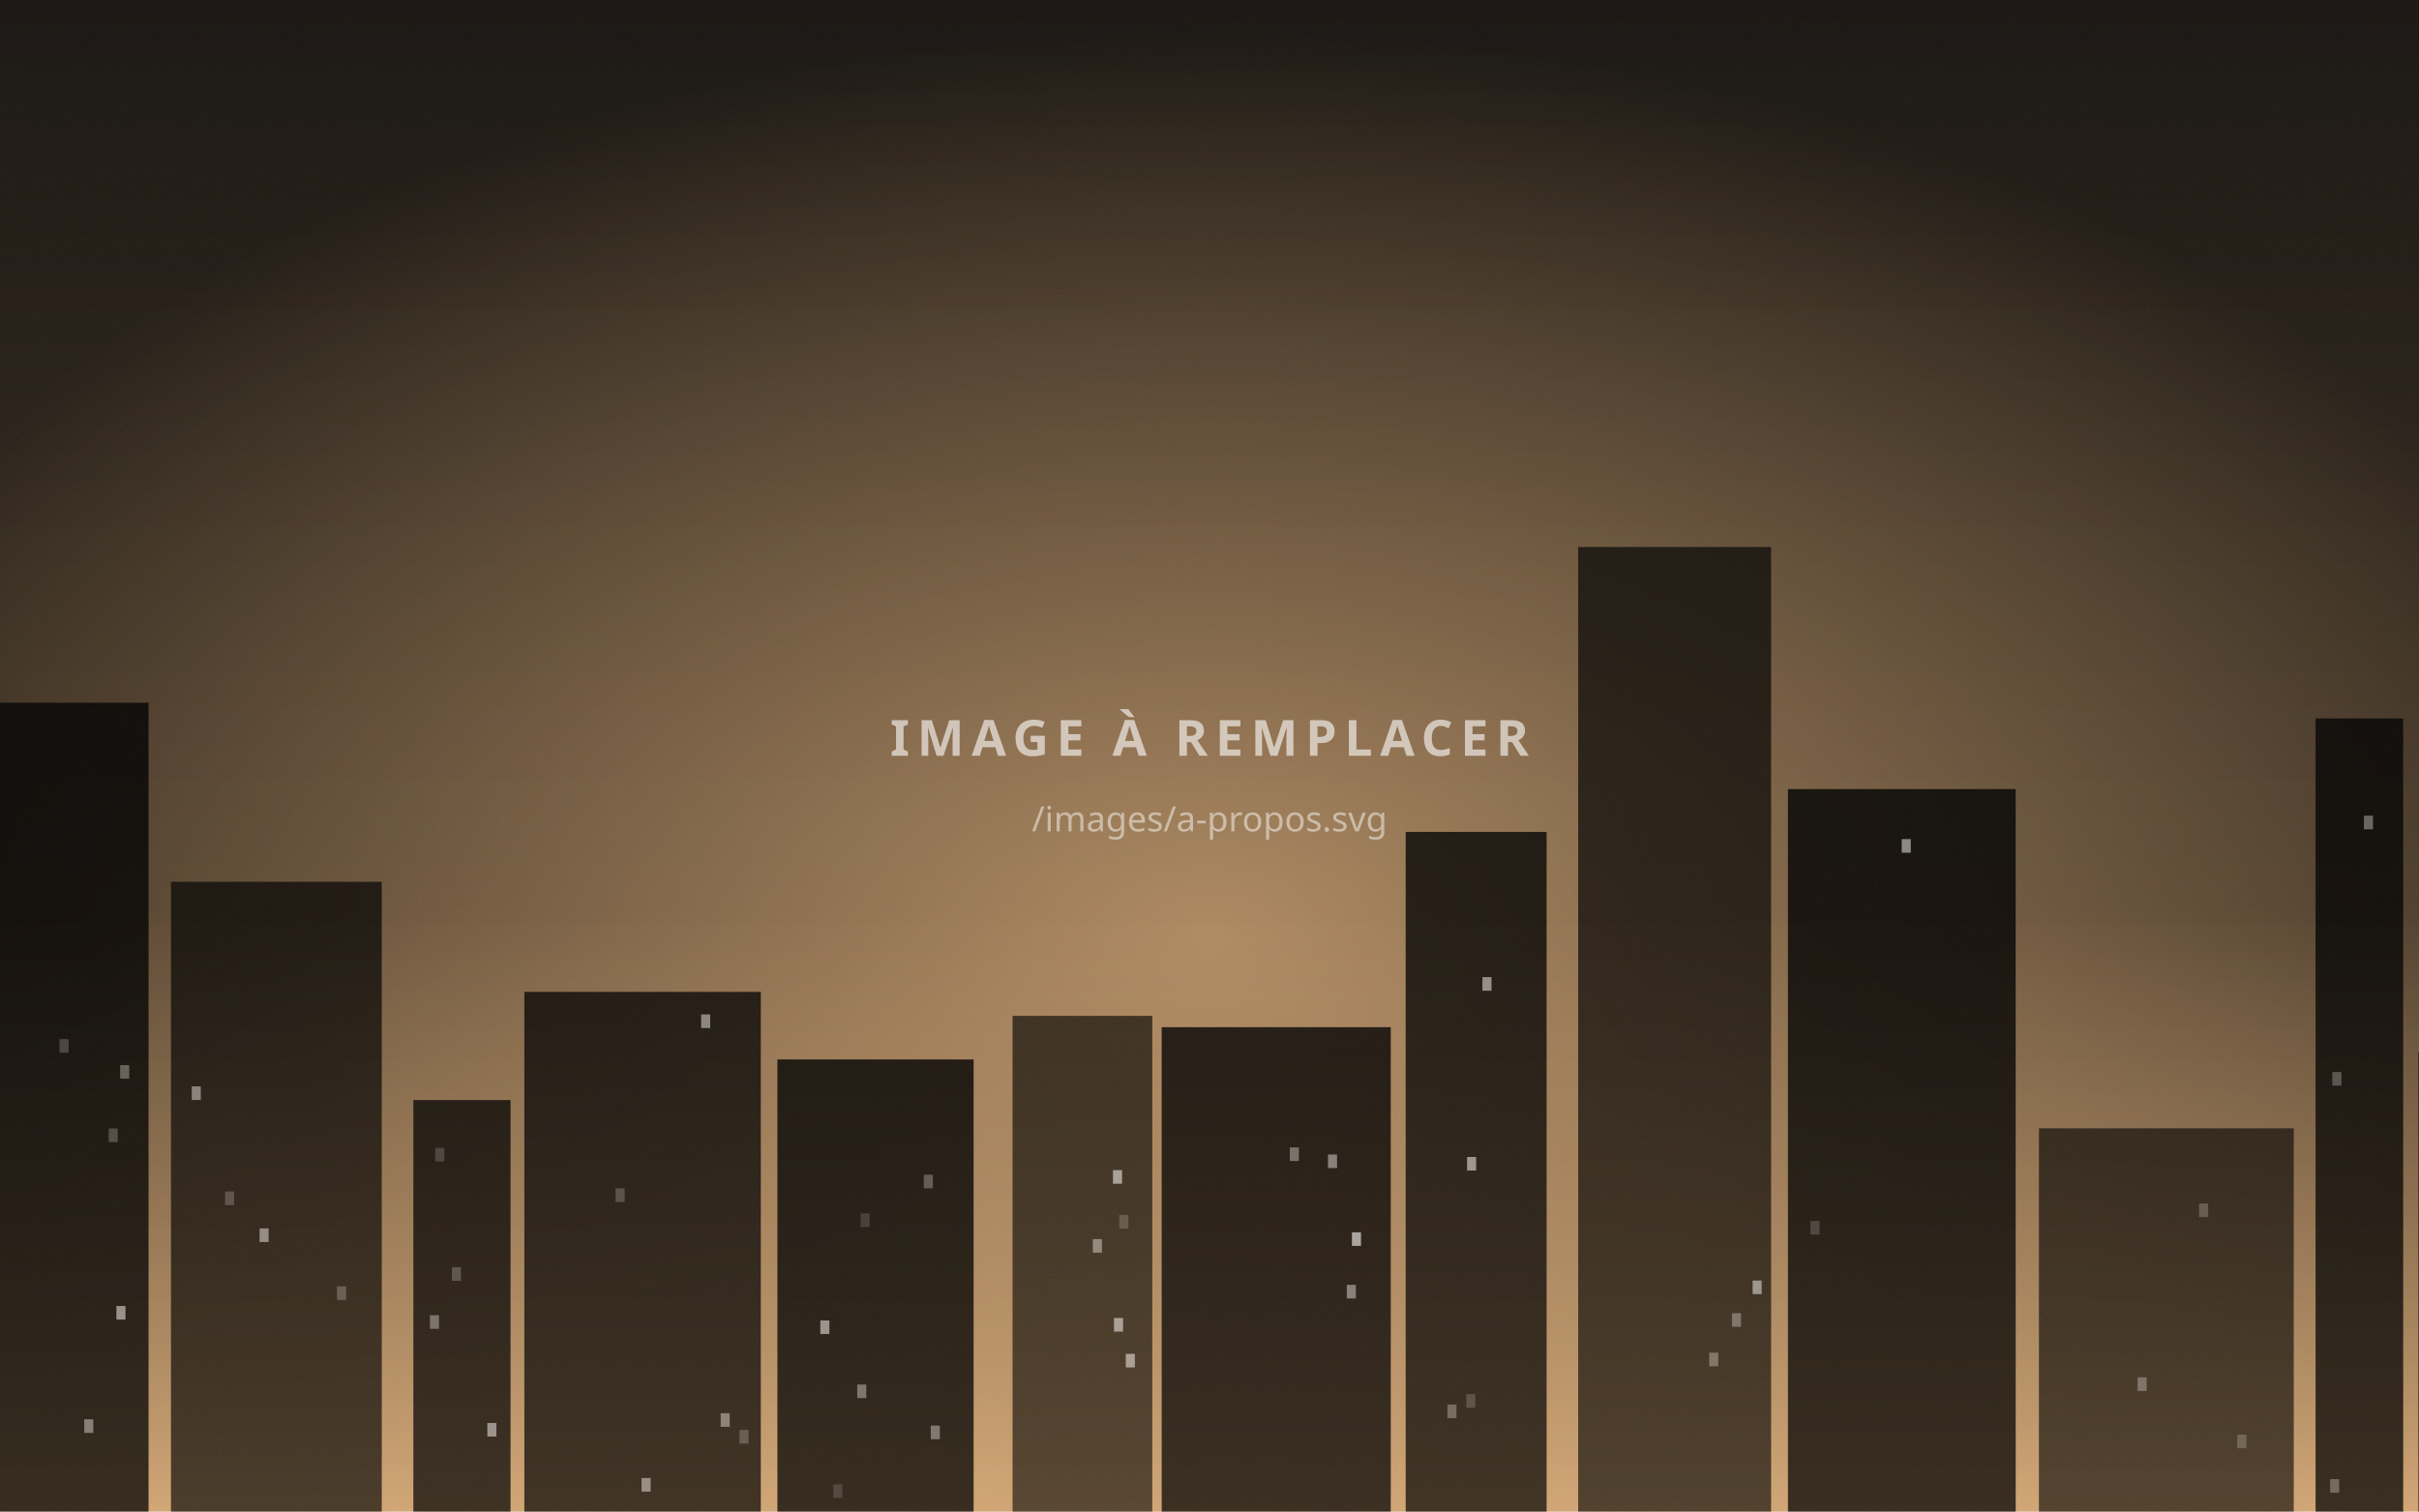
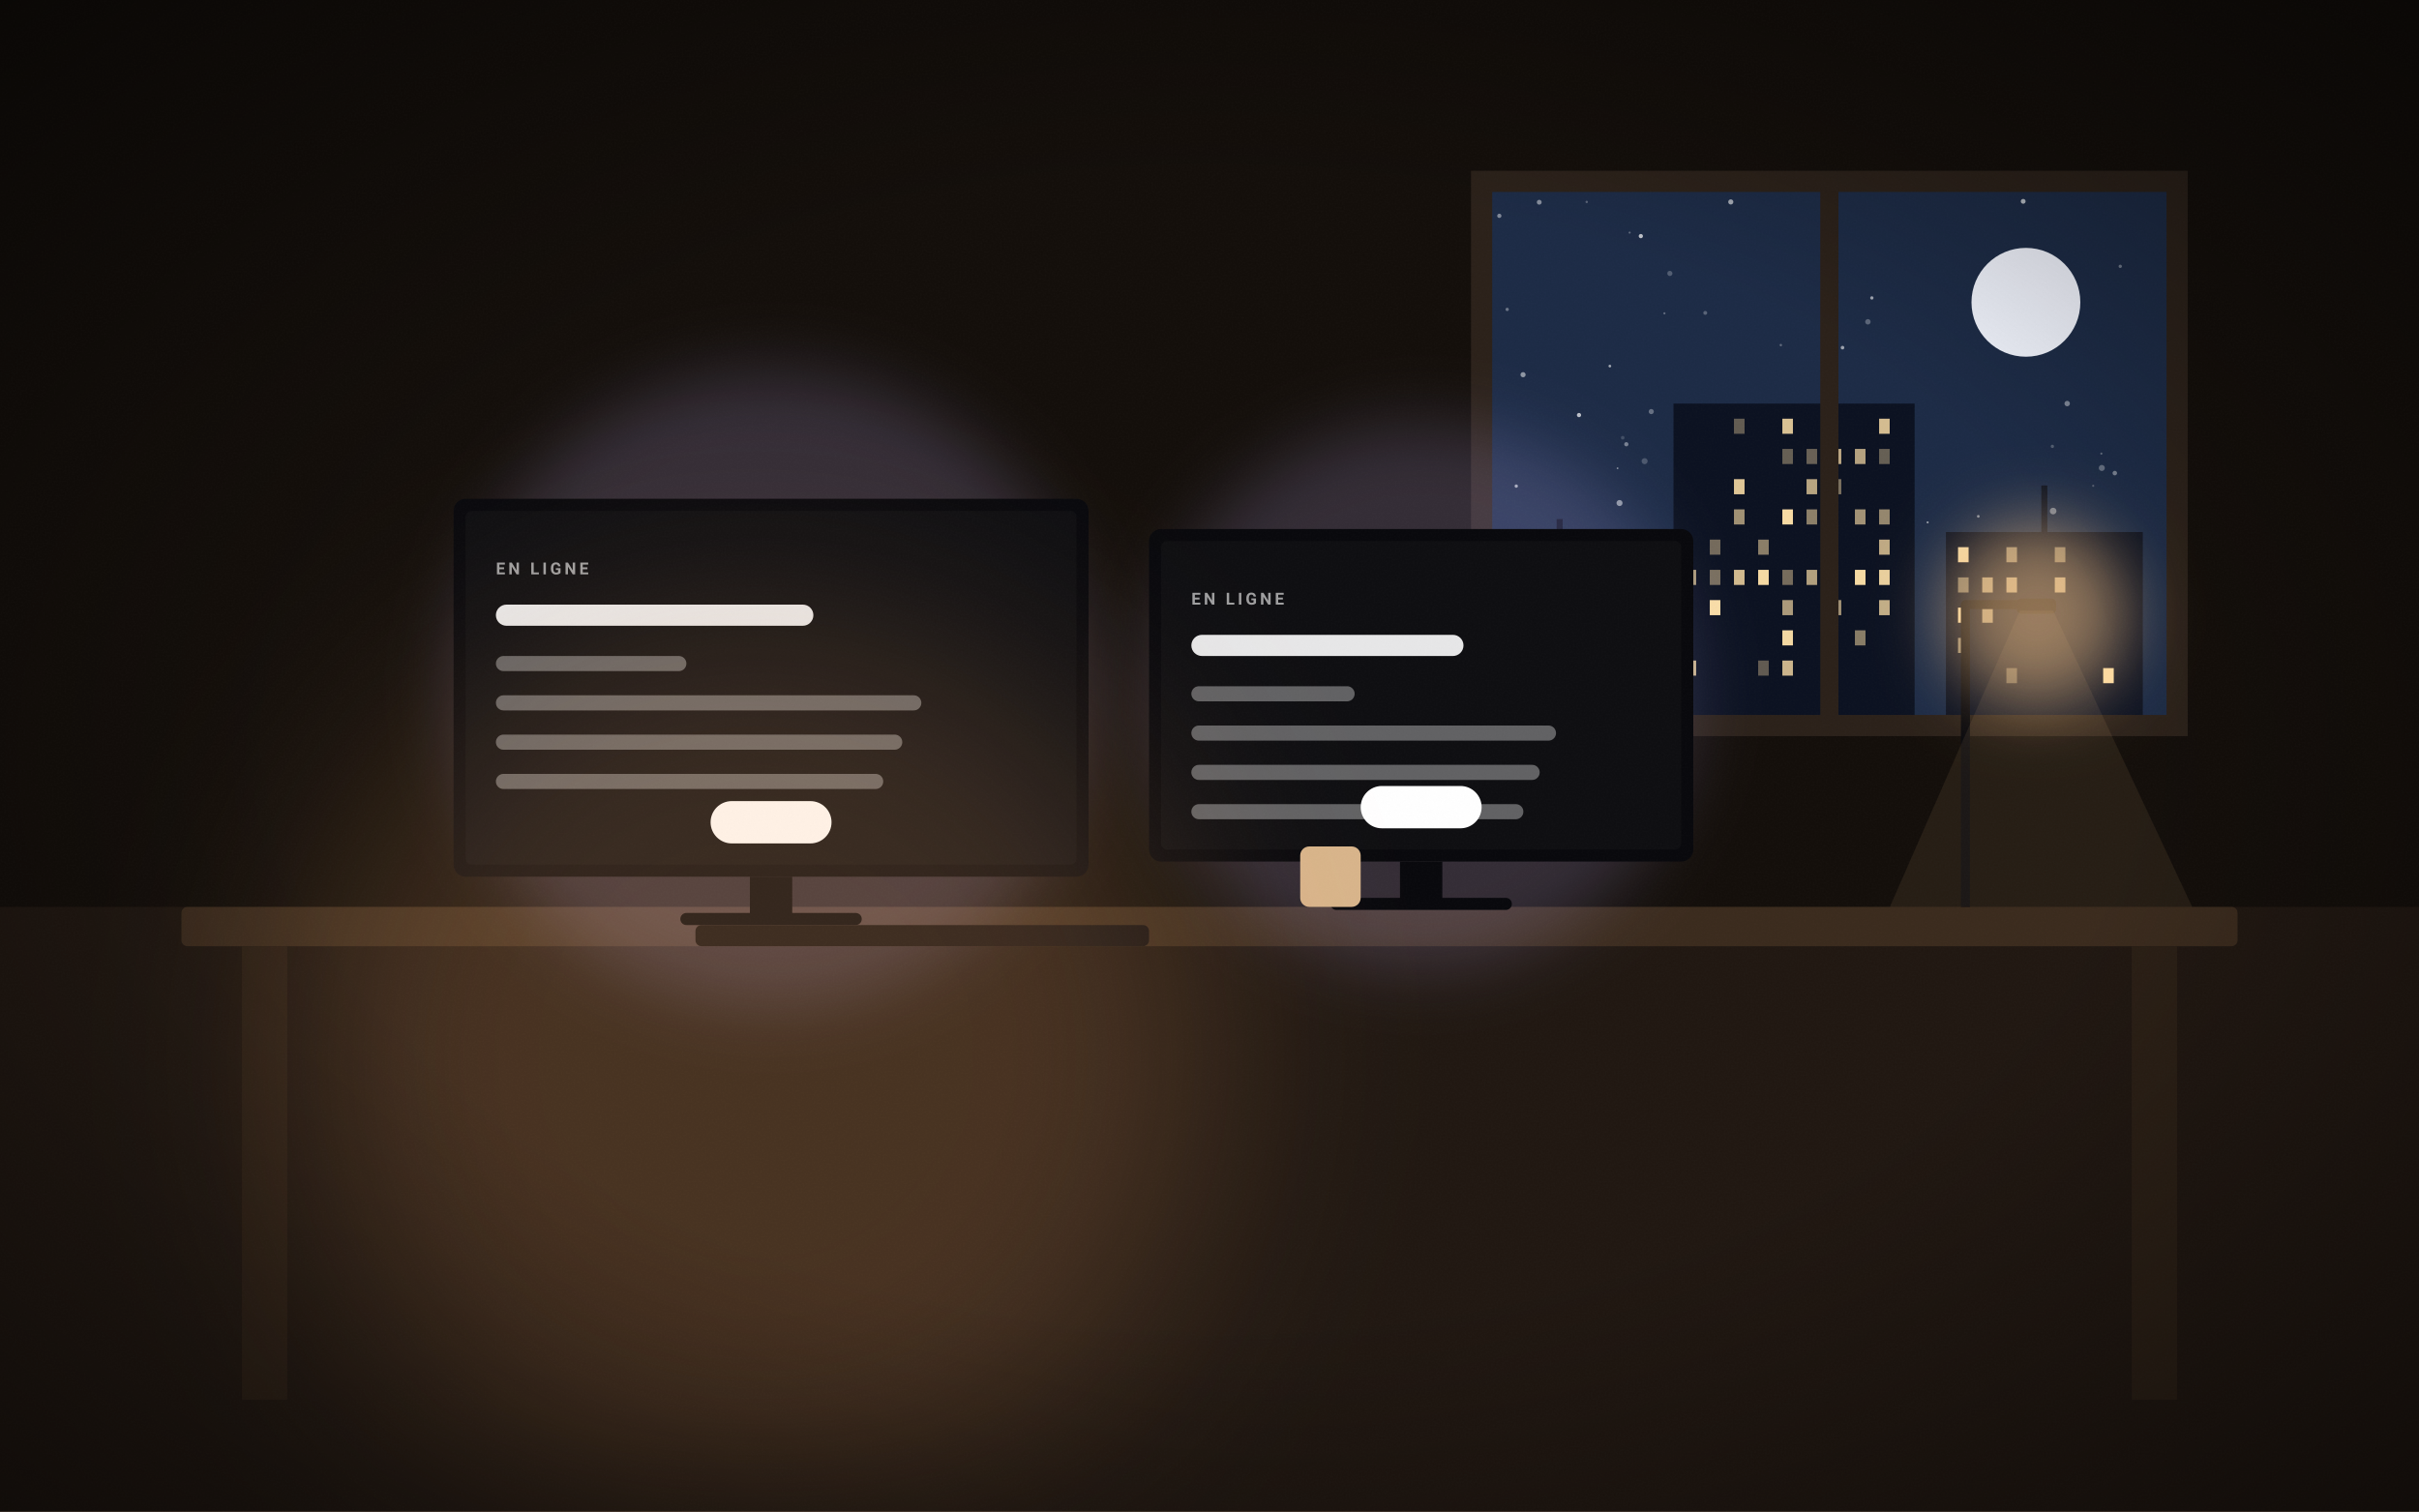
<svg xmlns="http://www.w3.org/2000/svg" width="1600" height="1000" viewBox="0 0 1600 1000">
  <defs>
-     <linearGradient id="g" x1="0" y1="0" x2="0" y2="1">
-       <stop offset="0" stop-color="#1a1612" />
-       <stop offset="0.6" stop-color="#3b2f22" />
-       <stop offset="1" stop-color="#d2a675" />
+     <linearGradient id="bg" x1="0" y1="0" x2="0" y2="1">
+       <stop offset="0" stop-color="#120d09" />
+       <stop offset="0.62" stop-color="#2a1d13" />
+       <stop offset="1" stop-color="#8a5a34" />
    </linearGradient>
-     <radialGradient id="glow" cx="0.5" cy="0.62" r="0.6">
-       <stop offset="0" stop-color="#d2a675" stop-opacity="0.9" />
-       <stop offset="1" stop-color="#d2a675" stop-opacity="0" />
+     <radialGradient id="vig" cx="0.5" cy="0.5" r="0.75">
+       <stop offset="0.5" stop-color="#000" stop-opacity="0" />
+       <stop offset="1" stop-color="#000" stop-opacity="0.55" />
    </radialGradient>
-     <filter id="noise">
-       <feTurbulence type="fractalNoise" baseFrequency="0.9" numOctaves="2" stitchTiles="stitch" />
+     <filter id="blurS" x="-50%" y="-50%" width="200%" height="200%">
+       <feGaussianBlur stdDeviation="6" />
+     </filter>
+     <filter id="blurM" x="-80%" y="-80%" width="260%" height="260%">
+       <feGaussianBlur stdDeviation="22" />
+     </filter>
+     <filter id="blurL" x="-100%" y="-100%" width="300%" height="300%">
+       <feGaussianBlur stdDeviation="70" />
+     </filter>
+     <filter id="grain">
+       <feTurbulence type="fractalNoise" baseFrequency="0.85" numOctaves="1" stitchTiles="stitch" />
      <feColorMatrix type="saturate" values="0" />
      <feComponentTransfer>
-         <feFuncA type="linear" slope="0.08" />
+         <feFuncA type="linear" slope="0.07" />
      </feComponentTransfer>
    </filter>
+     <clipPath id="win">
+       <rect x="980" y="120" width="460" height="360" rx="6" />
+     </clipPath>
  </defs>
-   <rect width="1600" height="1000" fill="url(#g)" />
-   <rect width="1600" height="1000" fill="url(#glow)" />
-   <rect x="0" y="464.921" width="98.258" height="535.079" fill="#000" opacity="0.879" />
-   <rect x="39.383" y="687.494" width="6" height="9" fill="#fff" opacity="0.235" />
-   <rect x="79.476" y="704.676" width="6" height="9" fill="#fff" opacity="0.359" />
-   <rect x="55.724" y="938.982" width="6" height="9" fill="#fff" opacity="0.438" />
-   <rect x="76.994" y="864.007" width="6" height="9" fill="#fff" opacity="0.551" />
-   <rect x="71.885" y="746.597" width="6" height="9" fill="#fff" opacity="0.252" />
-   <rect x="113.09" y="583.399" width="139.423" height="416.601" fill="#000" opacity="0.765" />
-   <rect x="126.826" y="718.741" width="6" height="9" fill="#fff" opacity="0.495" />
-   <rect x="171.698" y="812.703" width="6" height="9" fill="#fff" opacity="0.516" />
-   <rect x="222.92" y="851.041" width="6" height="9" fill="#fff" opacity="0.257" />
-   <rect x="148.872" y="788.277" width="6" height="9" fill="#fff" opacity="0.229" />
-   <rect x="273.41" y="727.785" width="64.278" height="272.215" fill="#000" opacity="0.842" />
-   <rect x="287.892" y="759.397" width="6" height="9" fill="#fff" opacity="0.196" />
-   <rect x="284.371" y="870.156" width="6" height="9" fill="#fff" opacity="0.385" />
-   <rect x="298.9" y="838.371" width="6" height="9" fill="#fff" opacity="0.247" />
-   <rect x="322.348" y="941.415" width="6" height="9" fill="#fff" opacity="0.53" />
-   <rect x="346.82" y="656.217" width="156.4" height="343.783" fill="#000" opacity="0.822" />
-   <rect x="424.365" y="977.856" width="6" height="9" fill="#fff" opacity="0.487" />
-   <rect x="476.657" y="934.966" width="6" height="9" fill="#fff" opacity="0.44" />
-   <rect x="407.173" y="786.178" width="6" height="9" fill="#fff" opacity="0.236" />
-   <rect x="463.752" y="671.135" width="6" height="9" fill="#fff" opacity="0.533" />
-   <rect x="489.123" y="946.026" width="6" height="9" fill="#fff" opacity="0.242" />
-   <rect x="514.203" y="700.935" width="129.778" height="299.065" fill="#000" opacity="0.882" />
-   <rect x="611.041" y="777.157" width="6" height="9" fill="#fff" opacity="0.305" />
-   <rect x="566.988" y="915.972" width="6" height="9" fill="#fff" opacity="0.397" />
-   <rect x="569.209" y="802.8" width="6" height="9" fill="#fff" opacity="0.165" />
-   <rect x="615.64" y="943.168" width="6" height="9" fill="#fff" opacity="0.406" />
-   <rect x="551.15" y="982.042" width="6" height="9" fill="#fff" opacity="0.156" />
-   <rect x="542.577" y="873.577" width="6" height="9" fill="#fff" opacity="0.561" />
-   <rect x="669.752" y="672.096" width="92.396" height="327.904" fill="#000" opacity="0.687" />
-   <rect x="722.83" y="819.769" width="6" height="9" fill="#fff" opacity="0.457" />
-   <rect x="736.829" y="871.965" width="6" height="9" fill="#fff" opacity="0.572" />
-   <rect x="736.149" y="774.131" width="6" height="9" fill="#fff" opacity="0.603" />
-   <rect x="744.637" y="895.671" width="6" height="9" fill="#fff" opacity="0.569" />
-   <rect x="740.311" y="803.822" width="6" height="9" fill="#fff" opacity="0.204" />
-   <rect x="768.374" y="679.569" width="151.518" height="320.431" fill="#000" opacity="0.856" />
-   <rect x="890.8" y="850.043" width="6" height="9" fill="#fff" opacity="0.461" />
-   <rect x="878.367" y="763.79" width="6" height="9" fill="#fff" opacity="0.481" />
-   <rect x="894.218" y="815.277" width="6" height="9" fill="#fff" opacity="0.65" />
-   <rect x="853.122" y="759.124" width="6" height="9" fill="#fff" opacity="0.411" />
-   <rect x="929.767" y="550.372" width="93.208" height="449.628" fill="#000" opacity="0.822" />
-   <rect x="957.35" y="929.217" width="6" height="9" fill="#fff" opacity="0.319" />
-   <rect x="980.533" y="646.454" width="6" height="9" fill="#fff" opacity="0.576" />
-   <rect x="969.834" y="922.339" width="6" height="9" fill="#fff" opacity="0.194" />
-   <rect x="970.368" y="765.421" width="6" height="9" fill="#fff" opacity="0.586" />
-   <rect x="1043.853" y="361.882" width="127.613" height="638.118" fill="#000" opacity="0.728" />
-   <rect x="1130.525" y="894.893" width="6" height="9" fill="#fff" opacity="0.345" />
-   <rect x="1159.234" y="847.188" width="6" height="9" fill="#fff" opacity="0.535" />
-   <rect x="1145.564" y="868.798" width="6" height="9" fill="#fff" opacity="0.351" />
-   <rect x="1182.6" y="522.069" width="150.639" height="477.931" fill="#000" opacity="0.87" />
-   <rect x="1197.468" y="807.763" width="6" height="9" fill="#fff" opacity="0.194" />
-   <rect x="1257.854" y="555.139" width="6" height="9" fill="#fff" opacity="0.575" />
-   <rect x="1348.601" y="746.473" width="168.555" height="253.527" fill="#000" opacity="0.712" />
-   <rect x="1479.807" y="949.141" width="6" height="9" fill="#fff" opacity="0.227" />
-   <rect x="1413.875" y="911.228" width="6" height="9" fill="#fff" opacity="0.328" />
-   <rect x="1454.539" y="796.177" width="6" height="9" fill="#fff" opacity="0.242" />
-   <rect x="1531.59" y="475.318" width="57.955" height="524.682" fill="#000" opacity="0.865" />
-   <rect x="1563.574" y="539.638" width="6" height="9" fill="#fff" opacity="0.411" />
-   <rect x="1542.667" y="709.247" width="6" height="9" fill="#fff" opacity="0.297" />
-   <rect x="1541.228" y="978.573" width="6" height="9" fill="#fff" opacity="0.317" />
-   <rect x="1599.463" y="696.285" width="115.84" height="303.715" fill="#000" opacity="0.671" />
-   <rect x="1692.652" y="723.514" width="6" height="9" fill="#fff" opacity="0.606" />
-   <rect x="1613.113" y="815.816" width="6" height="9" fill="#fff" opacity="0.302" />
-   <rect x="1616.982" y="864.508" width="6" height="9" fill="#fff" opacity="0.458" />
-   <rect width="1600" height="1000" filter="url(#noise)" opacity="0.6" />
-   <rect width="1600" height="1000" fill="url(#g)" opacity="0.15" />
-   <g font-family="ui-sans-serif, system-ui, sans-serif" font-weight="700" fill="#fff" opacity="0.6">
-     <text x="800" y="500" text-anchor="middle" font-size="33" letter-spacing="5">IMAGE À REMPLACER</text>
-     <text x="800" y="550" text-anchor="middle" font-size="23" font-weight="500" opacity="0.8">/images/a-propos.svg</text>
+   <rect width="1600" height="1000" fill="url(#bg)" />
+   <rect x="0" y="0" width="1600" height="1000" fill="#120d09" />
+   <rect x="980" y="120" width="460" height="360" fill="#1b2a45" rx="6" />
+   <circle cx="1104.5" cy="180.9" r="1.7" fill="#fff" opacity="0.238" />
+   <circle cx="991.7" cy="142.8" r="1.4" fill="#fff" opacity="0.447" />
+   <circle cx="1007.4" cy="247.9" r="1.7" fill="#fff" opacity="0.51" />
+   <circle cx="1338.2" cy="133.2" r="1.6" fill="#fff" opacity="0.697" />
+   <circle cx="1085.3" cy="156.2" r="1.4" fill="#fff" opacity="0.717" />
+   <circle cx="1044.4" cy="274.6" r="1.4" fill="#fff" opacity="0.704" />
+   <circle cx="1075.7" cy="293.9" r="1.4" fill="#fff" opacity="0.407" />
+   <circle cx="1175.9" cy="318.8" r="1.3" fill="#fff" opacity="0.625" />
+   <circle cx="1389.9" cy="300.1" r="0.7" fill="#fff" opacity="0.317" />
+   <circle cx="1092.2" cy="272.3" r="1.7" fill="#fff" opacity="0.326" />
+   <circle cx="1357.5" cy="295.3" r="1.1" fill="#fff" opacity="0.246" />
+   <circle cx="1049.5" cy="133.6" r="0.8" fill="#fff" opacity="0.275" />
+   <circle cx="1127.9" cy="207" r="1.3" fill="#fff" opacity="0.269" />
+   <circle cx="981.7" cy="126.6" r="2.1" fill="#fff" opacity="0.368" />
+   <circle cx="1069.9" cy="309.8" r="0.6" fill="#fff" opacity="0.48" />
+   <circle cx="1177.9" cy="228.3" r="0.8" fill="#fff" opacity="0.301" />
+   <circle cx="1308.5" cy="341.6" r="0.9" fill="#fff" opacity="0.48" />
+   <circle cx="1338.5" cy="192" r="1.3" fill="#fff" opacity="0.27" />
+   <circle cx="1398.8" cy="313" r="1.5" fill="#fff" opacity="0.401" />
+   <circle cx="1087.8" cy="305.1" r="2" fill="#fff" opacity="0.213" />
+   <circle cx="1018.1" cy="133.8" r="1.6" fill="#fff" opacity="0.466" />
+   <circle cx="1064.8" cy="242.2" r="0.9" fill="#fff" opacity="0.592" />
+   <circle cx="1235.5" cy="212.9" r="1.8" fill="#fff" opacity="0.286" />
+   <circle cx="1071.2" cy="332.8" r="2" fill="#fff" opacity="0.508" />
+   <circle cx="1077.9" cy="153.9" r="0.7" fill="#fff" opacity="0.295" />
+   <circle cx="996.9" cy="204.7" r="1.1" fill="#fff" opacity="0.354" />
+   <circle cx="1275" cy="345.6" r="0.7" fill="#fff" opacity="0.526" />
+   <circle cx="1002.9" cy="321.6" r="1.1" fill="#fff" opacity="0.609" />
+   <circle cx="1100.9" cy="207.3" r="0.7" fill="#fff" opacity="0.319" />
+   <circle cx="1402.4" cy="176.2" r="1.1" fill="#fff" opacity="0.369" />
+   <circle cx="1073.3" cy="289.6" r="1.2" fill="#fff" opacity="0.17" />
+   <circle cx="1358" cy="338.1" r="2.2" fill="#fff" opacity="0.408" />
+   <circle cx="1390.2" cy="309.6" r="2" fill="#fff" opacity="0.316" />
+   <circle cx="1238.1" cy="197.1" r="1.1" fill="#fff" opacity="0.587" />
+   <circle cx="1384.5" cy="321.4" r="0.7" fill="#fff" opacity="0.258" />
+   <circle cx="1149.3" cy="280.6" r="0.6" fill="#fff" opacity="0.595" />
+   <circle cx="1315.6" cy="221.7" r="1.6" fill="#fff" opacity="0.423" />
+   <circle cx="1367.3" cy="267" r="1.8" fill="#fff" opacity="0.427" />
+   <circle cx="1218.7" cy="230" r="1.2" fill="#fff" opacity="0.56" />
+   <circle cx="1144.8" cy="133.6" r="1.7" fill="#fff" opacity="0.602" />
+   <circle cx="1340" cy="200" r="36" fill="#f3f6ff" />
+   <g clip-path="url(#win)">
+     <rect x="980" y="376.9" width="103.2" height="403.1" fill="#0a1020" opacity="1" />
+     <rect x="1029.6" y="343.4" width="4" height="60" fill="#0a1020" opacity="1" />
+     <rect x="988" y="426.9" width="7" height="10" fill="#ffe1a8" opacity="0.529" />
+     <rect x="988" y="446.9" width="7" height="10" fill="#ffe1a8" opacity="0.817" />
+     <rect x="1020" y="386.9" width="7" height="10" fill="#ffe1a8" opacity="0.984" />
+     <rect x="1020" y="426.9" width="7" height="10" fill="#ffe1a8" opacity="0.813" />
+     <rect x="1036" y="406.9" width="7" height="10" fill="#ffe1a8" opacity="0.723" />
+     <rect x="1036" y="426.9" width="7" height="10" fill="#ffe1a8" opacity="0.736" />
+     <rect x="1052" y="406.9" width="7" height="10" fill="#ffe1a8" opacity="0.708" />
+     <rect x="1052" y="446.9" width="7" height="10" fill="#ffe1a8" opacity="0.968" />
+     <rect x="1106.9" y="267" width="159.5" height="513" fill="#0a1020" opacity="1" />
+     <rect x="1114.9" y="377" width="7" height="10" fill="#ffe1a8" opacity="0.654" />
+     <rect x="1114.9" y="437" width="7" height="10" fill="#ffe1a8" opacity="0.773" />
+     <rect x="1130.9" y="357" width="7" height="10" fill="#ffe1a8" opacity="0.428" />
+     <rect x="1130.9" y="377" width="7" height="10" fill="#ffe1a8" opacity="0.452" />
+     <rect x="1130.9" y="397" width="7" height="10" fill="#ffe1a8" opacity="0.979" />
+     <rect x="1146.9" y="277" width="7" height="10" fill="#ffe1a8" opacity="0.36" />
+     <rect x="1146.9" y="317" width="7" height="10" fill="#ffe1a8" opacity="0.871" />
+     <rect x="1146.9" y="337" width="7" height="10" fill="#ffe1a8" opacity="0.611" />
+     <rect x="1146.9" y="377" width="7" height="10" fill="#ffe1a8" opacity="0.811" />
+     <rect x="1162.9" y="357" width="7" height="10" fill="#ffe1a8" opacity="0.523" />
+     <rect x="1162.9" y="377" width="7" height="10" fill="#ffe1a8" opacity="0.961" />
+     <rect x="1162.9" y="437" width="7" height="10" fill="#ffe1a8" opacity="0.351" />
+     <rect x="1178.9" y="277" width="7" height="10" fill="#ffe1a8" opacity="0.841" />
+     <rect x="1178.9" y="297" width="7" height="10" fill="#ffe1a8" opacity="0.372" />
+     <rect x="1178.9" y="337" width="7" height="10" fill="#ffe1a8" opacity="0.97" />
+     <rect x="1178.9" y="377" width="7" height="10" fill="#ffe1a8" opacity="0.434" />
+     <rect x="1178.9" y="397" width="7" height="10" fill="#ffe1a8" opacity="0.66" />
+     <rect x="1178.9" y="417" width="7" height="10" fill="#ffe1a8" opacity="0.956" />
+     <rect x="1178.9" y="437" width="7" height="10" fill="#ffe1a8" opacity="0.788" />
+     <rect x="1194.9" y="297" width="7" height="10" fill="#ffe1a8" opacity="0.385" />
+     <rect x="1194.9" y="317" width="7" height="10" fill="#ffe1a8" opacity="0.705" />
+     <rect x="1194.9" y="337" width="7" height="10" fill="#ffe1a8" opacity="0.53" />
+     <rect x="1194.9" y="377" width="7" height="10" fill="#ffe1a8" opacity="0.683" />
+     <rect x="1210.9" y="297" width="7" height="10" fill="#ffe1a8" opacity="0.72" />
+     <rect x="1210.9" y="317" width="7" height="10" fill="#ffe1a8" opacity="0.456" />
+     <rect x="1210.9" y="397" width="7" height="10" fill="#ffe1a8" opacity="0.609" />
+     <rect x="1226.9" y="297" width="7" height="10" fill="#ffe1a8" opacity="0.697" />
+     <rect x="1226.9" y="337" width="7" height="10" fill="#ffe1a8" opacity="0.624" />
+     <rect x="1226.9" y="377" width="7" height="10" fill="#ffe1a8" opacity="0.963" />
+     <rect x="1226.9" y="417" width="7" height="10" fill="#ffe1a8" opacity="0.514" />
+     <rect x="1242.9" y="277" width="7" height="10" fill="#ffe1a8" opacity="0.822" />
+     <rect x="1242.9" y="297" width="7" height="10" fill="#ffe1a8" opacity="0.373" />
+     <rect x="1242.9" y="337" width="7" height="10" fill="#ffe1a8" opacity="0.566" />
+     <rect x="1242.9" y="357" width="7" height="10" fill="#ffe1a8" opacity="0.736" />
+     <rect x="1242.9" y="377" width="7" height="10" fill="#ffe1a8" opacity="0.912" />
+     <rect x="1242.9" y="397" width="7" height="10" fill="#ffe1a8" opacity="0.748" />
+     <rect x="1287.1" y="352" width="130.2" height="428" fill="#0a1020" opacity="1" />
+     <rect x="1350.2" y="321.2" width="4" height="60" fill="#0a1020" opacity="1" />
+     <rect x="1295.1" y="362" width="7" height="10" fill="#ffe1a8" opacity="0.951" />
+     <rect x="1295.1" y="382" width="7" height="10" fill="#ffe1a8" opacity="0.506" />
+     <rect x="1295.1" y="402" width="7" height="10" fill="#ffe1a8" opacity="0.972" />
+     <rect x="1295.1" y="422" width="7" height="10" fill="#ffe1a8" opacity="0.58" />
+     <rect x="1311.1" y="382" width="7" height="10" fill="#ffe1a8" opacity="0.679" />
+     <rect x="1311.1" y="402" width="7" height="10" fill="#ffe1a8" opacity="0.666" />
+     <rect x="1327.1" y="362" width="7" height="10" fill="#ffe1a8" opacity="0.574" />
+     <rect x="1327.1" y="382" width="7" height="10" fill="#ffe1a8" opacity="0.72" />
+     <rect x="1327.1" y="442" width="7" height="10" fill="#ffe1a8" opacity="0.382" />
+     <rect x="1359.1" y="362" width="7" height="10" fill="#ffe1a8" opacity="0.501" />
+     <rect x="1359.1" y="382" width="7" height="10" fill="#ffe1a8" opacity="0.727" />
+     <rect x="1391.1" y="442" width="7" height="10" fill="#ffe1a8" opacity="0.985" />
+     <rect x="1439.6" y="293.2" width="90.1" height="486.8" fill="#0a1020" opacity="1" />
+     <rect x="1447.6" y="303.2" width="7" height="10" fill="#ffe1a8" opacity="0.418" />
+     <rect x="1447.6" y="323.2" width="7" height="10" fill="#ffe1a8" opacity="0.87" />
+     <rect x="1447.6" y="363.2" width="7" height="10" fill="#ffe1a8" opacity="0.392" />
+     <rect x="1447.6" y="383.2" width="7" height="10" fill="#ffe1a8" opacity="0.788" />
+     <rect x="1447.6" y="403.2" width="7" height="10" fill="#ffe1a8" opacity="0.588" />
+     <rect x="1463.6" y="383.2" width="7" height="10" fill="#ffe1a8" opacity="0.861" />
+     <rect x="1463.6" y="403.2" width="7" height="10" fill="#ffe1a8" opacity="0.975" />
+     <rect x="1463.6" y="423.2" width="7" height="10" fill="#ffe1a8" opacity="0.845" />
+     <rect x="1463.6" y="443.2" width="7" height="10" fill="#ffe1a8" opacity="0.886" />
+     <rect x="1479.6" y="303.2" width="7" height="10" fill="#ffe1a8" opacity="0.763" />
+     <rect x="1479.6" y="343.2" width="7" height="10" fill="#ffe1a8" opacity="0.426" />
+     <rect x="1479.6" y="363.2" width="7" height="10" fill="#ffe1a8" opacity="0.782" />
+     <rect x="1479.6" y="383.2" width="7" height="10" fill="#ffe1a8" opacity="0.561" />
+     <rect x="1479.6" y="403.2" width="7" height="10" fill="#ffe1a8" opacity="0.359" />
+     <rect x="1479.6" y="423.2" width="7" height="10" fill="#ffe1a8" opacity="0.939" />
+     <rect x="1495.6" y="323.2" width="7" height="10" fill="#ffe1a8" opacity="0.37" />
+     <rect x="1495.6" y="343.2" width="7" height="10" fill="#ffe1a8" opacity="0.477" />
+     <rect x="1495.6" y="363.2" width="7" height="10" fill="#ffe1a8" opacity="0.567" />
+     <rect x="1495.6" y="403.2" width="7" height="10" fill="#ffe1a8" opacity="0.501" />
+     <rect x="1495.6" y="423.2" width="7" height="10" fill="#ffe1a8" opacity="0.38" />
  </g>
+   <rect x="980" y="120" width="460" height="360" fill="none" stroke="#2a2018" stroke-width="14" />
+   <rect x="1204" y="120" width="12" height="360" fill="#2a2018" />
+   <rect x="0" y="600" width="1600" height="400" fill="#1f1610" />
+   <rect x="120" y="600" width="1360" height="26" fill="#3a2a1c" rx="4" />
+   <rect x="160" y="626" width="30" height="300" fill="#2a1e14" />
+   <rect x="1410" y="626" width="30" height="300" fill="#2a1e14" />
+   <circle cx="510" cy="455" r="210" fill="#c9b7ff" opacity="0.18" filter="url(#blurM)" />
+   <rect x="300" y="330" width="420" height="250" fill="#07070b" rx="8" />
+   <rect x="308" y="338" width="404" height="234" fill="#0d0d10" rx="4" />
+   <text x="328" y="380" font-family="ui-sans-serif, system-ui, -apple-system, 'Segoe UI', Roboto, sans-serif" font-size="11" font-weight="700" fill="#fff" opacity="0.6" letter-spacing="2">EN LIGNE</text>
+   <rect x="328" y="400" width="210" height="14" fill="#fff" rx="7" opacity="0.9" />
+   <rect x="328" y="434" width="126" height="10" fill="#fff" rx="5" opacity="0.35" />
+   <rect x="328" y="460" width="281.4" height="10" fill="#fff" rx="5" opacity="0.35" />
+   <rect x="328" y="486" width="268.8" height="10" fill="#fff" rx="5" opacity="0.35" />
+   <rect x="328" y="512" width="256.2" height="10" fill="#fff" rx="5" opacity="0.35" />
+   <rect x="470" y="530" width="80" height="28" fill="#fff" rx="14" />
+   <rect x="496" y="580" width="28" height="26" fill="#07070b" />
+   <rect x="450" y="604" width="120" height="8" fill="#07070b" rx="4" />
+   <circle cx="940" cy="460" r="180" fill="#c9b7ff" opacity="0.18" filter="url(#blurM)" />
+   <rect x="760" y="350" width="360" height="220" fill="#07070b" rx="8" />
+   <rect x="768" y="358" width="344" height="204" fill="#0d0d10" rx="4" />
+   <text x="788" y="400" font-family="ui-sans-serif, system-ui, -apple-system, 'Segoe UI', Roboto, sans-serif" font-size="11" font-weight="700" fill="#fff" opacity="0.6" letter-spacing="2">EN LIGNE</text>
+   <rect x="788" y="420" width="180" height="14" fill="#fff" rx="7" opacity="0.9" />
+   <rect x="788" y="454" width="108" height="10" fill="#fff" rx="5" opacity="0.35" />
+   <rect x="788" y="480" width="241.2" height="10" fill="#fff" rx="5" opacity="0.35" />
+   <rect x="788" y="506" width="230.4" height="10" fill="#fff" rx="5" opacity="0.35" />
+   <rect x="788" y="532" width="219.6" height="10" fill="#fff" rx="5" opacity="0.35" />
+   <rect x="900" y="520" width="80" height="28" fill="#fff" rx="14" />
+   <rect x="926" y="570" width="28" height="26" fill="#07070b" />
+   <rect x="880" y="594" width="120" height="8" fill="#07070b" rx="4" />
+   <rect x="460" y="612" width="300" height="14" fill="#141010" rx="4" />
+   <rect x="860" y="560" width="40" height="40" fill="#d8b48a" rx="6" />
+   <rect x="1297" y="400" width="6" height="200" fill="#07070b" />
+   <path d="M1300,400 L1346,400" fill="none" stroke="#07070b" stroke-width="6" stroke-linecap="round" stroke-linejoin="round" />
+   <rect x="1334" y="396" width="26" height="10" fill="#07070b" rx="3" />
+   <circle cx="1347" cy="406" r="60" fill="#ffc98a" opacity="0.55" filter="url(#blurM)" />
+   <polygon points="1336,404 1358,404 1450,600 1250,600" fill="#ffc98a" opacity="0.08" />
+   <circle cx="500" cy="700" r="300" fill="#ffb06b" opacity="0.18" filter="url(#blurL)" />
+   <rect width="1600" height="1000" filter="url(#grain)" opacity="0.4" />
+   <rect width="1600" height="1000" fill="url(#vig)" />
</svg>
